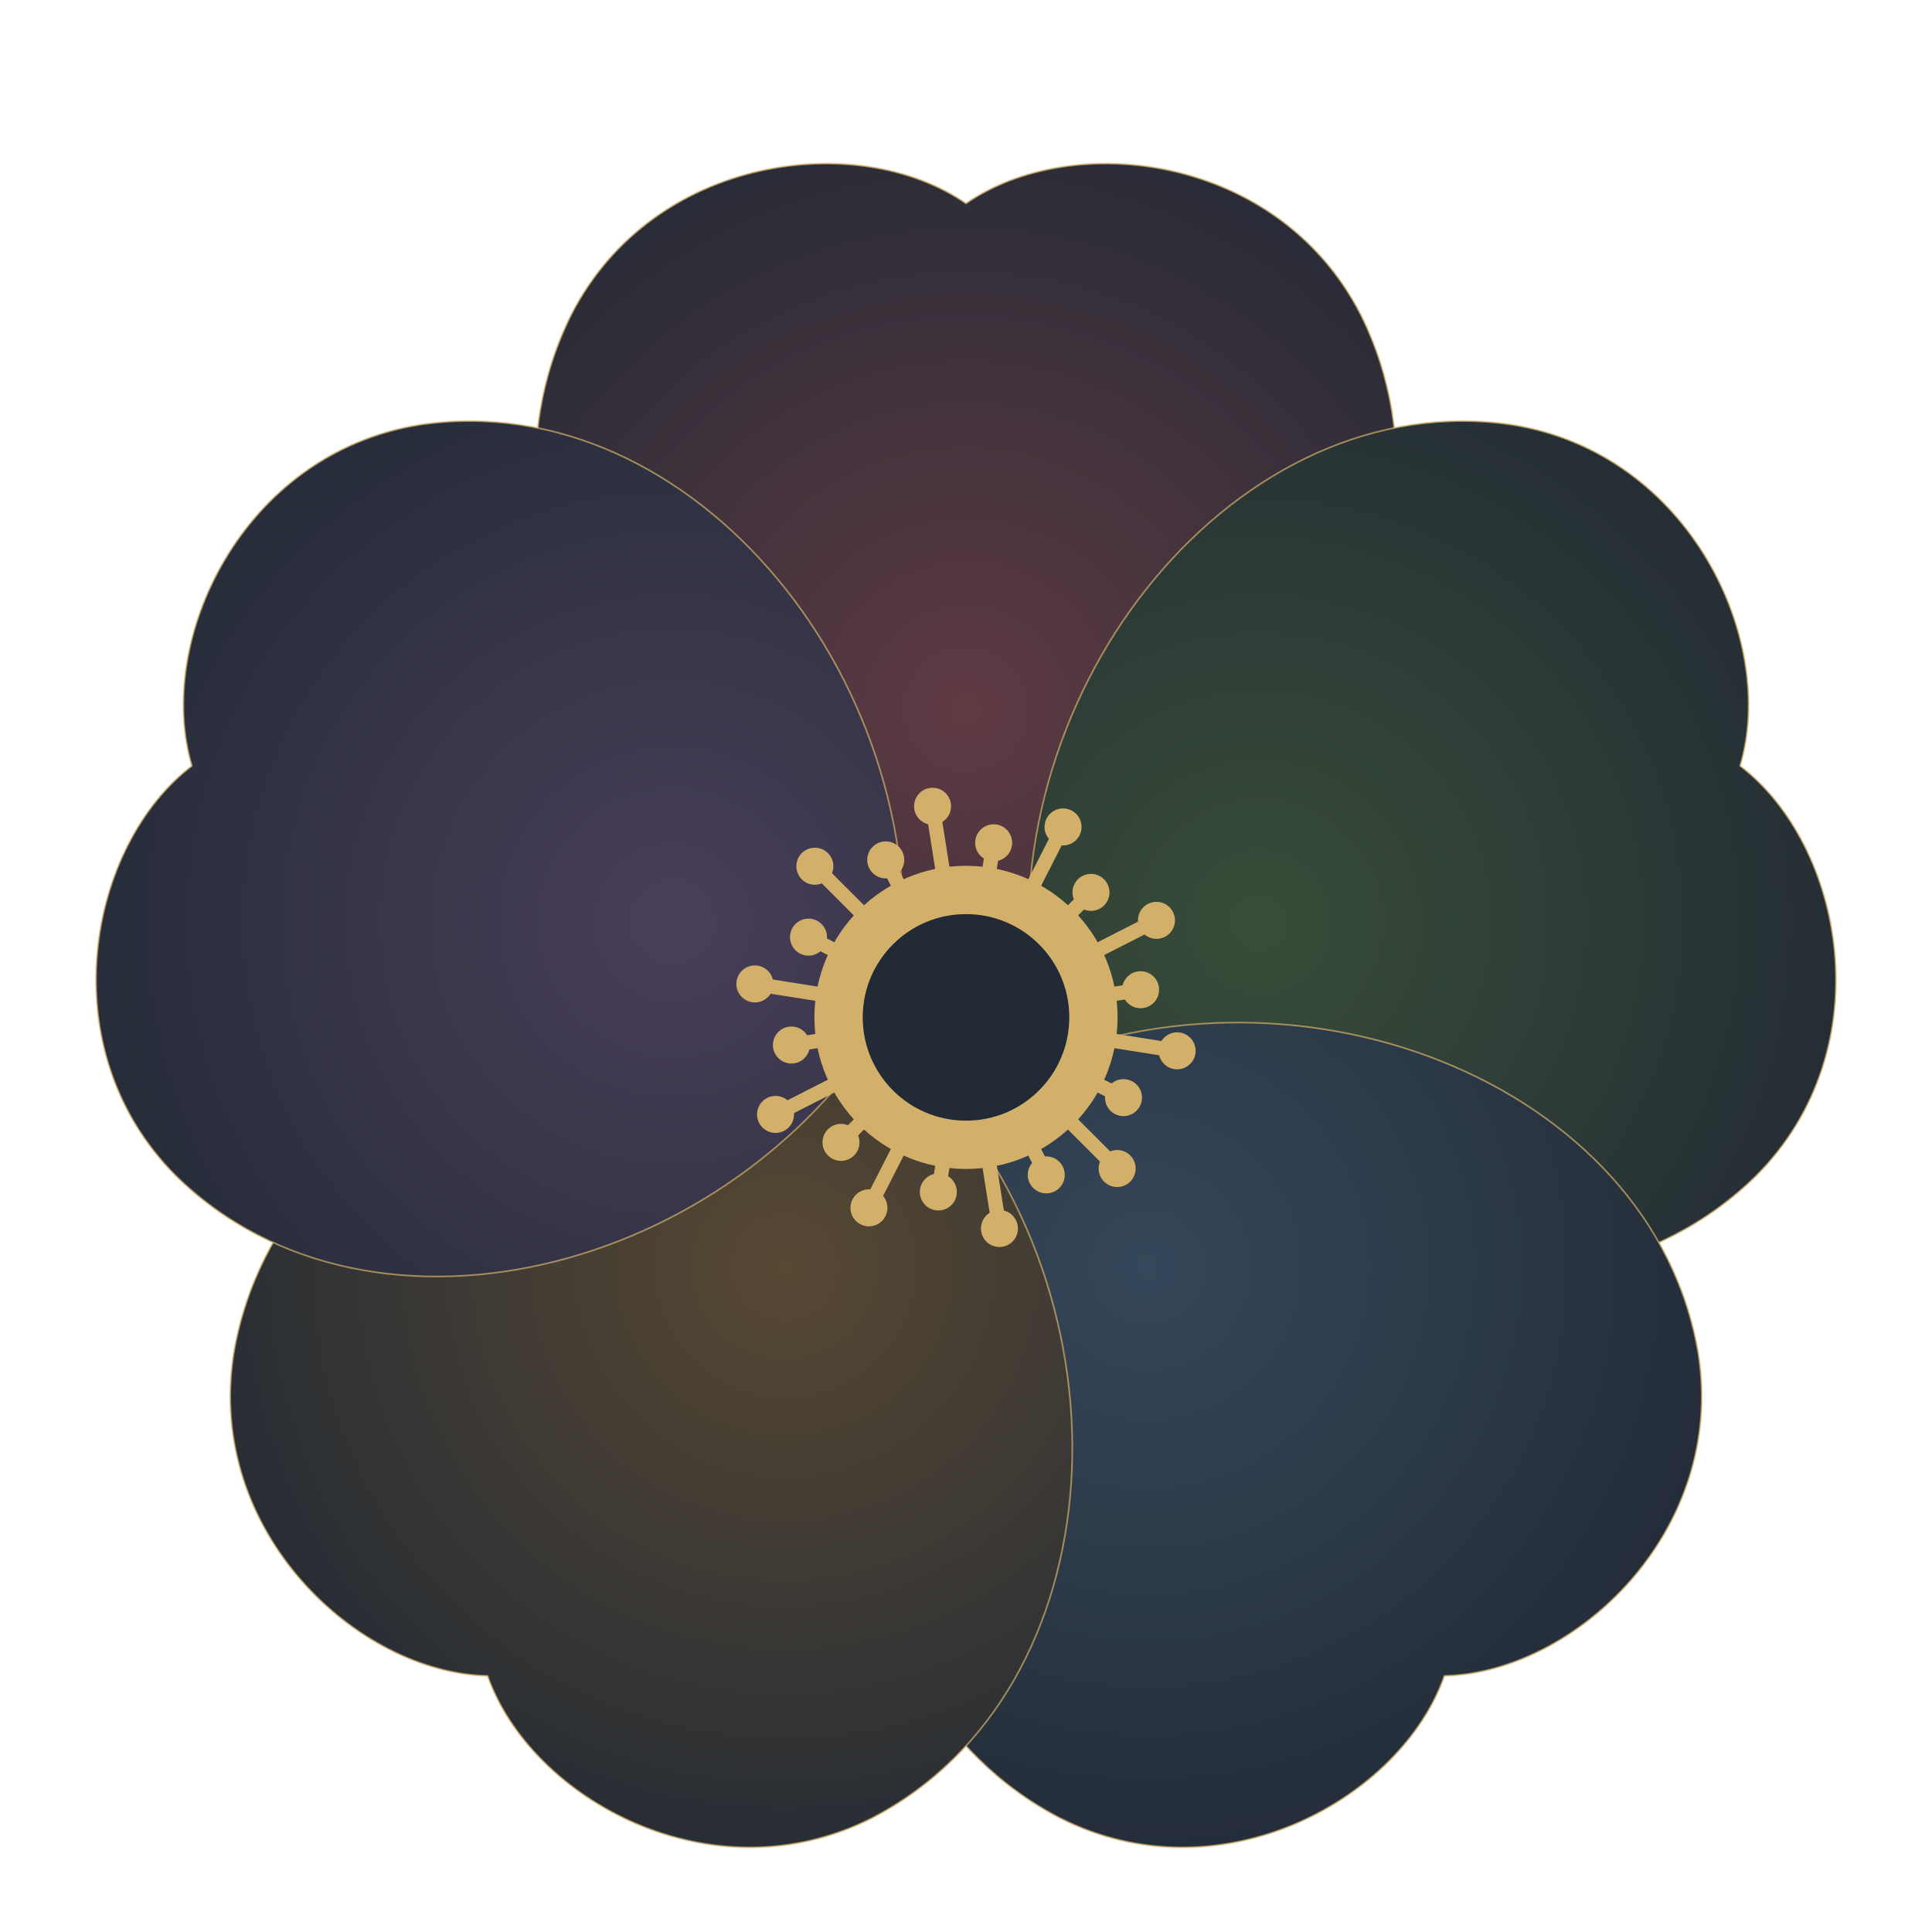
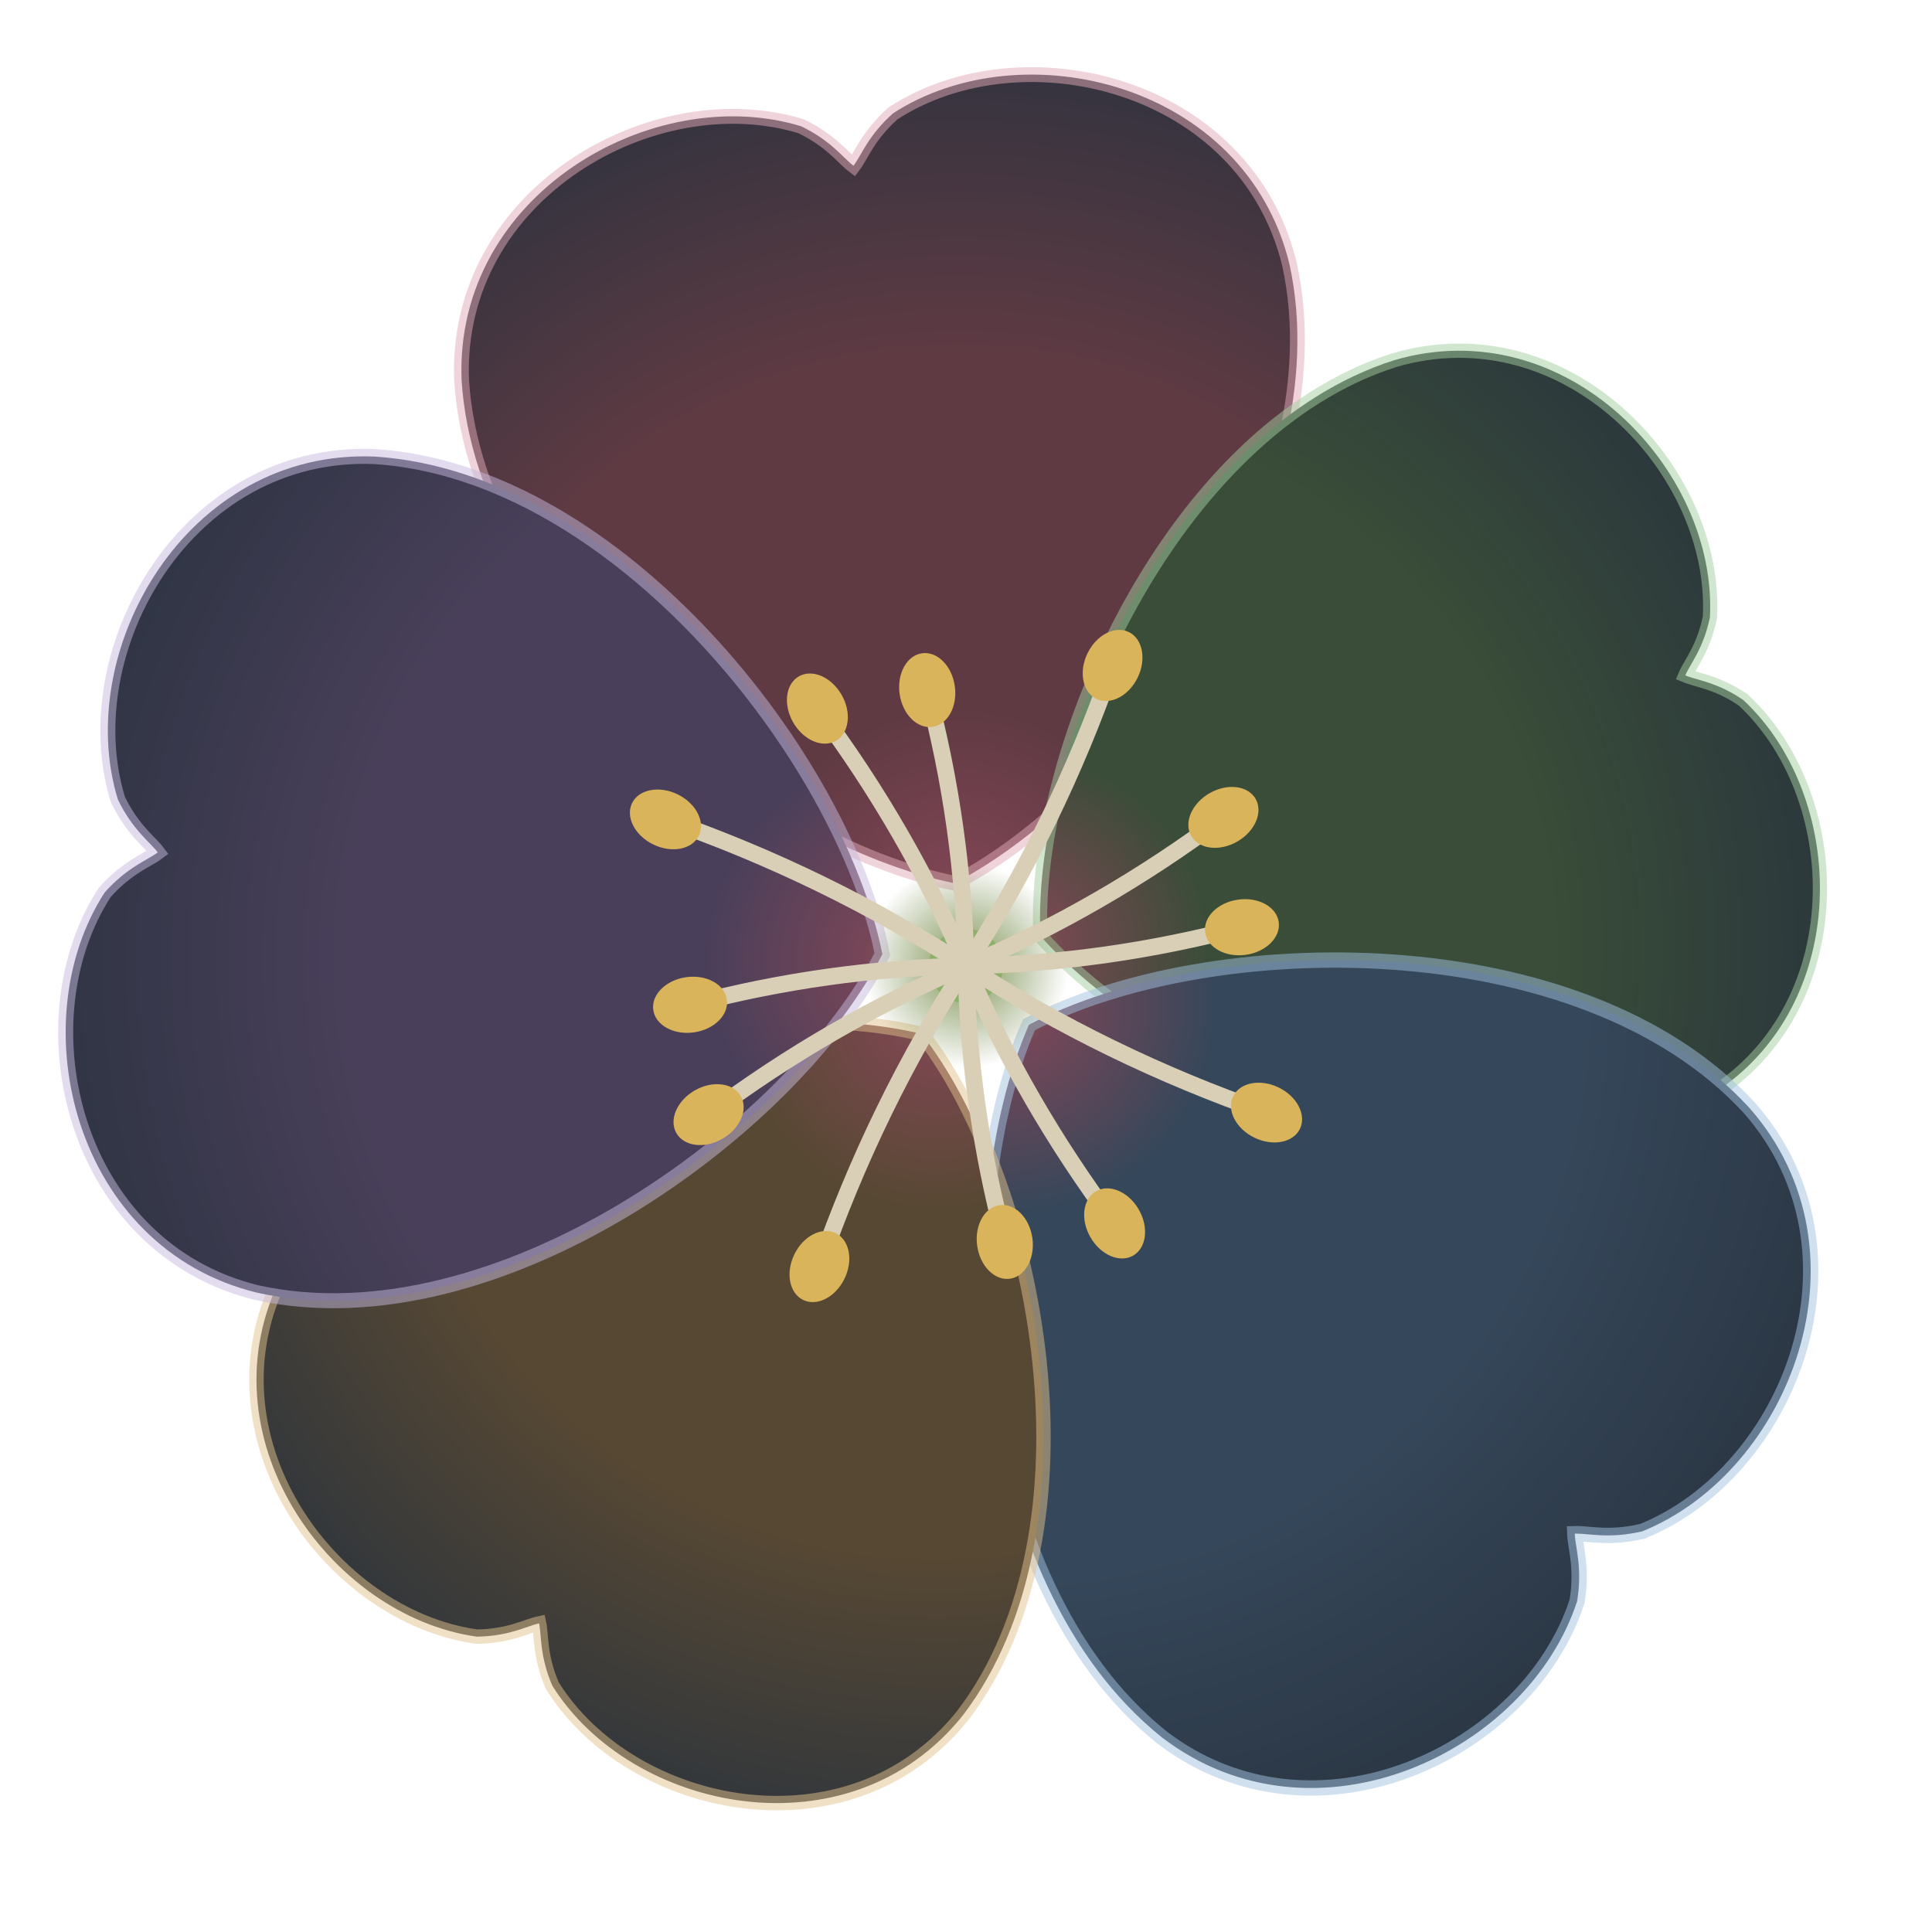
- <svg xmlns="http://www.w3.org/2000/svg" viewBox="-470 -470 940 940">
+ <svg xmlns="http://www.w3.org/2000/svg" viewBox="-104 -104 208 208">
  <defs>
-     <radialGradient id="r840" gradientUnits="userSpaceOnUse" cx="0" cy="-150" r="320">
-       <stop offset="0" stop-color="hsl(345 24% 30%)" />
-       <stop offset="1" stop-color="hsl(213 22% 17%)" />
+     <radialGradient id="v28p0" gradientUnits="userSpaceOnUse" cx="0" cy="-6" r="100">
+       <stop offset="0" stop-color="hsl(345 30% 40%)" />
+       <stop offset=".22" stop-color="hsl(345 24% 30%)" />
+       <stop offset=".6" stop-color="hsl(345 24% 30%)" />
+       <stop offset="1" stop-color="hsl(213 22% 20%)" />
    </radialGradient>
-     <radialGradient id="r841" gradientUnits="userSpaceOnUse" cx="0" cy="-150" r="320">
-       <stop offset="0" stop-color="hsl(115 16% 26%)" />
-       <stop offset="1" stop-color="hsl(213 22% 17%)" />
+     <radialGradient id="v28p1" gradientUnits="userSpaceOnUse" cx="0" cy="-6" r="100">
+       <stop offset="0" stop-color="hsl(345 30% 40%)" />
+       <stop offset=".22" stop-color="hsl(115 16% 26%)" />
+       <stop offset=".6" stop-color="hsl(115 16% 26%)" />
+       <stop offset="1" stop-color="hsl(213 22% 20%)" />
    </radialGradient>
-     <radialGradient id="r842" gradientUnits="userSpaceOnUse" cx="0" cy="-150" r="320">
-       <stop offset="0" stop-color="hsl(210 26% 28%)" />
-       <stop offset="1" stop-color="hsl(213 22% 17%)" />
+     <radialGradient id="v28p2" gradientUnits="userSpaceOnUse" cx="0" cy="-6" r="100">
+       <stop offset="0" stop-color="hsl(345 30% 40%)" />
+       <stop offset=".22" stop-color="hsl(210 26% 28%)" />
+       <stop offset=".6" stop-color="hsl(210 26% 28%)" />
+       <stop offset="1" stop-color="hsl(213 22% 20%)" />
    </radialGradient>
-     <radialGradient id="r843" gradientUnits="userSpaceOnUse" cx="0" cy="-150" r="320">
-       <stop offset="0" stop-color="hsl(36 26% 27%)" />
-       <stop offset="1" stop-color="hsl(213 22% 17%)" />
+     <radialGradient id="v28p3" gradientUnits="userSpaceOnUse" cx="0" cy="-6" r="100">
+       <stop offset="0" stop-color="hsl(345 30% 40%)" />
+       <stop offset=".22" stop-color="hsl(36 26% 27%)" />
+       <stop offset=".6" stop-color="hsl(36 26% 27%)" />
+       <stop offset="1" stop-color="hsl(213 22% 20%)" />
    </radialGradient>
-     <radialGradient id="r844" gradientUnits="userSpaceOnUse" cx="0" cy="-150" r="320">
-       <stop offset="0" stop-color="hsl(262 18% 30%)" />
-       <stop offset="1" stop-color="hsl(213 22% 17%)" />
+     <radialGradient id="v28p4" gradientUnits="userSpaceOnUse" cx="0" cy="-6" r="100">
+       <stop offset="0" stop-color="hsl(345 30% 40%)" />
+       <stop offset=".22" stop-color="hsl(262 18% 30%)" />
+       <stop offset=".6" stop-color="hsl(262 18% 30%)" />
+       <stop offset="1" stop-color="hsl(213 22% 20%)" />
+     </radialGradient>
+     <radialGradient id="v28sh" gradientUnits="userSpaceOnUse" cx="0" cy="-70" r="60">
+       <stop offset="0" stop-color="#fff" stop-opacity="0" />
+       <stop offset="1" stop-color="#fff" stop-opacity="0" />
+     </radialGradient>
+     <radialGradient id="v28c">
+       <stop offset="0" stop-color="hsl(80 30% 45%)" />
+       <stop offset="1" stop-color="hsl(80 30% 40%)" stop-opacity="0" />
    </radialGradient>
  </defs>
-   <g transform="translate(0 25)">
-     <g transform="rotate(0) translate(0 0)">
-       <path d="M0,-34 C-150,-62 -252,-222 -192,-342 C-152,-420 -52,-432 0,-396 C52,-432 152,-420 192,-342 C252,-222 150,-62 0,-34 Z" transform="scale(1 1)" fill="url(#r840)" stroke="#d2b06a" stroke-opacity="0.7" stroke-width="0.8" vector-effect="non-scaling-stroke" stroke-linejoin="round" />
+   <g transform="rotate(-8)">
+     <g transform="rotate(0) scale(1)">
+       <path d="M0,-9 C-20,-16 -47,-44 -45,-70 C-43,-90 -20,-99 -5,-92 C-2,-90 -1,-88 0,-87 C1,-88 2,-90 5,-92 C20,-99 43,-90 45,-70 C47,-44 20,-16 0,-9Z" fill="url(#v28p0)" stroke="hsl(345 50% 78%)" stroke-opacity="0.5" stroke-width="1.6" />
    </g>
-     <g transform="rotate(72) translate(0 0)">
-       <path d="M0,-34 C-150,-62 -252,-222 -192,-342 C-152,-420 -52,-432 0,-396 C52,-432 152,-420 192,-342 C252,-222 150,-62 0,-34 Z" transform="scale(1 1)" fill="url(#r841)" stroke="#d2b06a" stroke-opacity="0.7" stroke-width="0.8" vector-effect="non-scaling-stroke" stroke-linejoin="round" />
+     <g transform="rotate(76) scale(0.96)">
+       <path d="M0,-9 C-20,-16 -47,-44 -45,-70 C-43,-90 -20,-99 -5,-92 C-2,-90 -1,-88 0,-87 C1,-88 2,-90 5,-92 C20,-99 43,-90 45,-70 C47,-44 20,-16 0,-9Z" fill="url(#v28p1)" stroke="hsl(115 32% 72%)" stroke-opacity="0.5" stroke-width="1.6" />
    </g>
-     <g transform="rotate(144) translate(0 0)">
-       <path d="M0,-34 C-150,-62 -252,-222 -192,-342 C-152,-420 -52,-432 0,-396 C52,-432 152,-420 192,-342 C252,-222 150,-62 0,-34 Z" transform="scale(1 1)" fill="url(#r842)" stroke="#d2b06a" stroke-opacity="0.7" stroke-width="0.8" vector-effect="non-scaling-stroke" stroke-linejoin="round" />
+     <g transform="rotate(141) scale(1.03)">
+       <path d="M0,-9 C-20,-16 -47,-44 -45,-70 C-43,-90 -20,-99 -5,-92 C-2,-90 -1,-88 0,-87 C1,-88 2,-90 5,-92 C20,-99 43,-90 45,-70 C47,-44 20,-16 0,-9Z" fill="url(#v28p2)" stroke="hsl(210 50% 76%)" stroke-opacity="0.5" stroke-width="1.6" />
    </g>
-     <g transform="rotate(216) translate(0 0)">
-       <path d="M0,-34 C-150,-62 -252,-222 -192,-342 C-152,-420 -52,-432 0,-396 C52,-432 152,-420 192,-342 C252,-222 150,-62 0,-34 Z" transform="scale(1 1)" fill="url(#r843)" stroke="#d2b06a" stroke-opacity="0.7" stroke-width="0.8" vector-effect="non-scaling-stroke" stroke-linejoin="round" />
+     <g transform="rotate(221) scale(0.97)">
+       <path d="M0,-9 C-20,-16 -47,-44 -45,-70 C-43,-90 -20,-99 -5,-92 C-2,-90 -1,-88 0,-87 C1,-88 2,-90 5,-92 C20,-99 43,-90 45,-70 C47,-44 20,-16 0,-9Z" fill="url(#v28p3)" stroke="hsl(38 60% 72%)" stroke-opacity="0.5" stroke-width="1.6" />
    </g>
-     <g transform="rotate(288) translate(0 0)">
-       <path d="M0,-34 C-150,-62 -252,-222 -192,-342 C-152,-420 -52,-432 0,-396 C52,-432 152,-420 192,-342 C252,-222 150,-62 0,-34 Z" transform="scale(1 1)" fill="url(#r844)" stroke="#d2b06a" stroke-opacity="0.7" stroke-width="0.8" vector-effect="non-scaling-stroke" stroke-linejoin="round" />
+     <g transform="rotate(286) scale(1.01)">
+       <path d="M0,-9 C-20,-16 -47,-44 -45,-70 C-43,-90 -20,-99 -5,-92 C-2,-90 -1,-88 0,-87 C1,-88 2,-90 5,-92 C20,-99 43,-90 45,-70 C47,-44 20,-16 0,-9Z" fill="url(#v28p4)" stroke="hsl(262 36% 80%)" stroke-opacity="0.5" stroke-width="1.6" />
    </g>
-     <line x1="49.384" y1="7.822" x2="94.818" y2="15.018" stroke="#d2b06a" stroke-width="7" stroke-linecap="round" />
-     <circle cx="102.72" cy="16.269" r="9" fill="#d2b06a" />
-     <line x1="44.55" y1="22.7" x2="69.499" y2="35.411" stroke="#d2b06a" stroke-width="7" stroke-linecap="round" />
-     <circle cx="76.627" cy="39.043" r="9" fill="#d2b06a" />
-     <line x1="35.355" y1="35.355" x2="67.882" y2="67.882" stroke="#d2b06a" stroke-width="7" stroke-linecap="round" />
-     <circle cx="73.539" cy="73.539" r="9" fill="#d2b06a" />
-     <line x1="22.7" y1="44.55" x2="35.411" y2="69.499" stroke="#d2b06a" stroke-width="7" stroke-linecap="round" />
-     <circle cx="39.043" cy="76.627" r="9" fill="#d2b06a" />
-     <line x1="7.822" y1="49.384" x2="15.018" y2="94.818" stroke="#d2b06a" stroke-width="7" stroke-linecap="round" />
-     <circle cx="16.269" cy="102.72" r="9" fill="#d2b06a" />
-     <line x1="-7.822" y1="49.384" x2="-12.202" y2="77.04" stroke="#d2b06a" stroke-width="7" stroke-linecap="round" />
-     <circle cx="-13.453" cy="84.941" r="9" fill="#d2b06a" />
-     <line x1="-22.7" y1="44.55" x2="-43.583" y2="85.537" stroke="#d2b06a" stroke-width="7" stroke-linecap="round" />
-     <circle cx="-47.215" cy="92.665" r="9" fill="#d2b06a" />
-     <line x1="-35.355" y1="35.355" x2="-55.154" y2="55.154" stroke="#d2b06a" stroke-width="7" stroke-linecap="round" />
-     <circle cx="-60.811" cy="60.811" r="9" fill="#d2b06a" />
-     <line x1="-44.55" y1="22.7" x2="-85.537" y2="43.583" stroke="#d2b06a" stroke-width="7" stroke-linecap="round" />
-     <circle cx="-92.665" cy="47.215" r="9" fill="#d2b06a" />
-     <line x1="-49.384" y1="7.822" x2="-77.04" y2="12.202" stroke="#d2b06a" stroke-width="7" stroke-linecap="round" />
-     <circle cx="-84.941" cy="13.453" r="9" fill="#d2b06a" />
-     <line x1="-49.384" y1="-7.822" x2="-94.818" y2="-15.018" stroke="#d2b06a" stroke-width="7" stroke-linecap="round" />
-     <circle cx="-102.72" cy="-16.269" r="9" fill="#d2b06a" />
-     <line x1="-44.55" y1="-22.7" x2="-69.499" y2="-35.411" stroke="#d2b06a" stroke-width="7" stroke-linecap="round" />
-     <circle cx="-76.627" cy="-39.043" r="9" fill="#d2b06a" />
-     <line x1="-35.355" y1="-35.355" x2="-67.882" y2="-67.882" stroke="#d2b06a" stroke-width="7" stroke-linecap="round" />
-     <circle cx="-73.539" cy="-73.539" r="9" fill="#d2b06a" />
-     <line x1="-22.7" y1="-44.55" x2="-35.411" y2="-69.499" stroke="#d2b06a" stroke-width="7" stroke-linecap="round" />
-     <circle cx="-39.043" cy="-76.627" r="9" fill="#d2b06a" />
-     <line x1="-7.822" y1="-49.384" x2="-15.018" y2="-94.818" stroke="#d2b06a" stroke-width="7" stroke-linecap="round" />
-     <circle cx="-16.269" cy="-102.72" r="9" fill="#d2b06a" />
-     <line x1="7.822" y1="-49.384" x2="12.202" y2="-77.04" stroke="#d2b06a" stroke-width="7" stroke-linecap="round" />
-     <circle cx="13.453" cy="-84.941" r="9" fill="#d2b06a" />
-     <line x1="22.7" y1="-44.55" x2="43.583" y2="-85.537" stroke="#d2b06a" stroke-width="7" stroke-linecap="round" />
-     <circle cx="47.215" cy="-92.665" r="9" fill="#d2b06a" />
-     <line x1="35.355" y1="-35.355" x2="55.154" y2="-55.154" stroke="#d2b06a" stroke-width="7" stroke-linecap="round" />
-     <circle cx="60.811" cy="-60.811" r="9" fill="#d2b06a" />
-     <line x1="44.55" y1="-22.7" x2="85.537" y2="-43.583" stroke="#d2b06a" stroke-width="7" stroke-linecap="round" />
-     <circle cx="92.665" cy="-47.215" r="9" fill="#d2b06a" />
-     <line x1="49.384" y1="-7.822" x2="77.04" y2="-12.202" stroke="#d2b06a" stroke-width="7" stroke-linecap="round" />
-     <circle cx="84.941" cy="-13.453" r="9" fill="#d2b06a" />
-     <circle r="62" fill="hsl(213 22% 17%)" stroke="#d2b06a" stroke-width="23.5" />
+     <circle r="11" fill="url(#v28c)" />
+     <circle r="4" fill="hsl(90 30% 55%)" />
+     <path d="M0,0 Q1.796,-14.892 1.83697019872103e-15,-30" fill="none" stroke="hsl(45 30% 78%)" stroke-width="1.8" stroke-linecap="round" />
+     <ellipse cx="1.83697019872103e-15" cy="-30" rx="4" ry="3" transform="rotate(-90 1.83697019872103e-15 -30)" fill="#d9b45a" />
+     <path d="M0,0 Q11.78,-13.61 20.131,-29.845" fill="none" stroke="hsl(45 30% 78%)" stroke-width="1.8" stroke-linecap="round" />
+     <ellipse cx="20.131" cy="-29.845" rx="4" ry="3" transform="rotate(-56 20.13094 -29.84535)" fill="#d9b45a" />
+     <path d="M0,0 Q15.446,-4.175 29.67,-11.987" fill="none" stroke="hsl(45 30% 78%)" stroke-width="1.8" stroke-linecap="round" />
+     <ellipse cx="29.67" cy="-11.987" rx="4" ry="3" transform="rotate(-22 29.66988 -11.98741)" fill="#d9b45a" />
+     <path d="M0,0 Q14.892,1.796 30,0" fill="none" stroke="hsl(45 30% 78%)" stroke-width="1.8" stroke-linecap="round" />
+     <ellipse cx="30" cy="0" rx="4" ry="3" transform="rotate(0 30 0)" fill="#d9b45a" />
+     <path d="M0,0 Q13.61,11.78 29.845,20.131" fill="none" stroke="hsl(45 30% 78%)" stroke-width="1.8" stroke-linecap="round" />
+     <ellipse cx="29.845" cy="20.131" rx="4" ry="3" transform="rotate(34 29.84535 20.13094)" fill="#d9b45a" />
+     <path d="M0,0 Q4.175,15.446 11.987,29.67" fill="none" stroke="hsl(45 30% 78%)" stroke-width="1.8" stroke-linecap="round" />
+     <ellipse cx="11.987" cy="29.67" rx="4" ry="3" transform="rotate(68 11.98741 29.66988)" fill="#d9b45a" />
+     <path d="M0,0 Q-1.796,14.892 1.83697019872103e-15,30" fill="none" stroke="hsl(45 30% 78%)" stroke-width="1.8" stroke-linecap="round" />
+     <ellipse cx="1.83697019872103e-15" cy="30" rx="4" ry="3" transform="rotate(90 1.83697019872103e-15 30)" fill="#d9b45a" />
+     <path d="M0,0 Q-11.78,13.61 -20.131,29.845" fill="none" stroke="hsl(45 30% 78%)" stroke-width="1.8" stroke-linecap="round" />
+     <ellipse cx="-20.131" cy="29.845" rx="4" ry="3" transform="rotate(124 -20.13094 29.84535)" fill="#d9b45a" />
+     <path d="M0,0 Q-15.446,4.175 -29.67,11.987" fill="none" stroke="hsl(45 30% 78%)" stroke-width="1.8" stroke-linecap="round" />
+     <ellipse cx="-29.67" cy="11.987" rx="4" ry="3" transform="rotate(158 -29.66988 11.98741)" fill="#d9b45a" />
+     <path d="M0,0 Q-14.892,-1.796 -30,3.67394039744206e-15" fill="none" stroke="hsl(45 30% 78%)" stroke-width="1.8" stroke-linecap="round" />
+     <ellipse cx="-30" cy="3.67394039744206e-15" rx="4" ry="3" transform="rotate(180 -30 3.67394039744206e-15)" fill="#d9b45a" />
+     <path d="M0,0 Q-13.61,-11.78 -29.845,-20.131" fill="none" stroke="hsl(45 30% 78%)" stroke-width="1.8" stroke-linecap="round" />
+     <ellipse cx="-29.845" cy="-20.131" rx="4" ry="3" transform="rotate(214 -29.84535 -20.13094)" fill="#d9b45a" />
+     <path d="M0,0 Q-4.175,-15.446 -11.987,-29.67" fill="none" stroke="hsl(45 30% 78%)" stroke-width="1.8" stroke-linecap="round" />
+     <ellipse cx="-11.987" cy="-29.67" rx="4" ry="3" transform="rotate(248 -11.98741 -29.66988)" fill="#d9b45a" />
  </g>
</svg>
